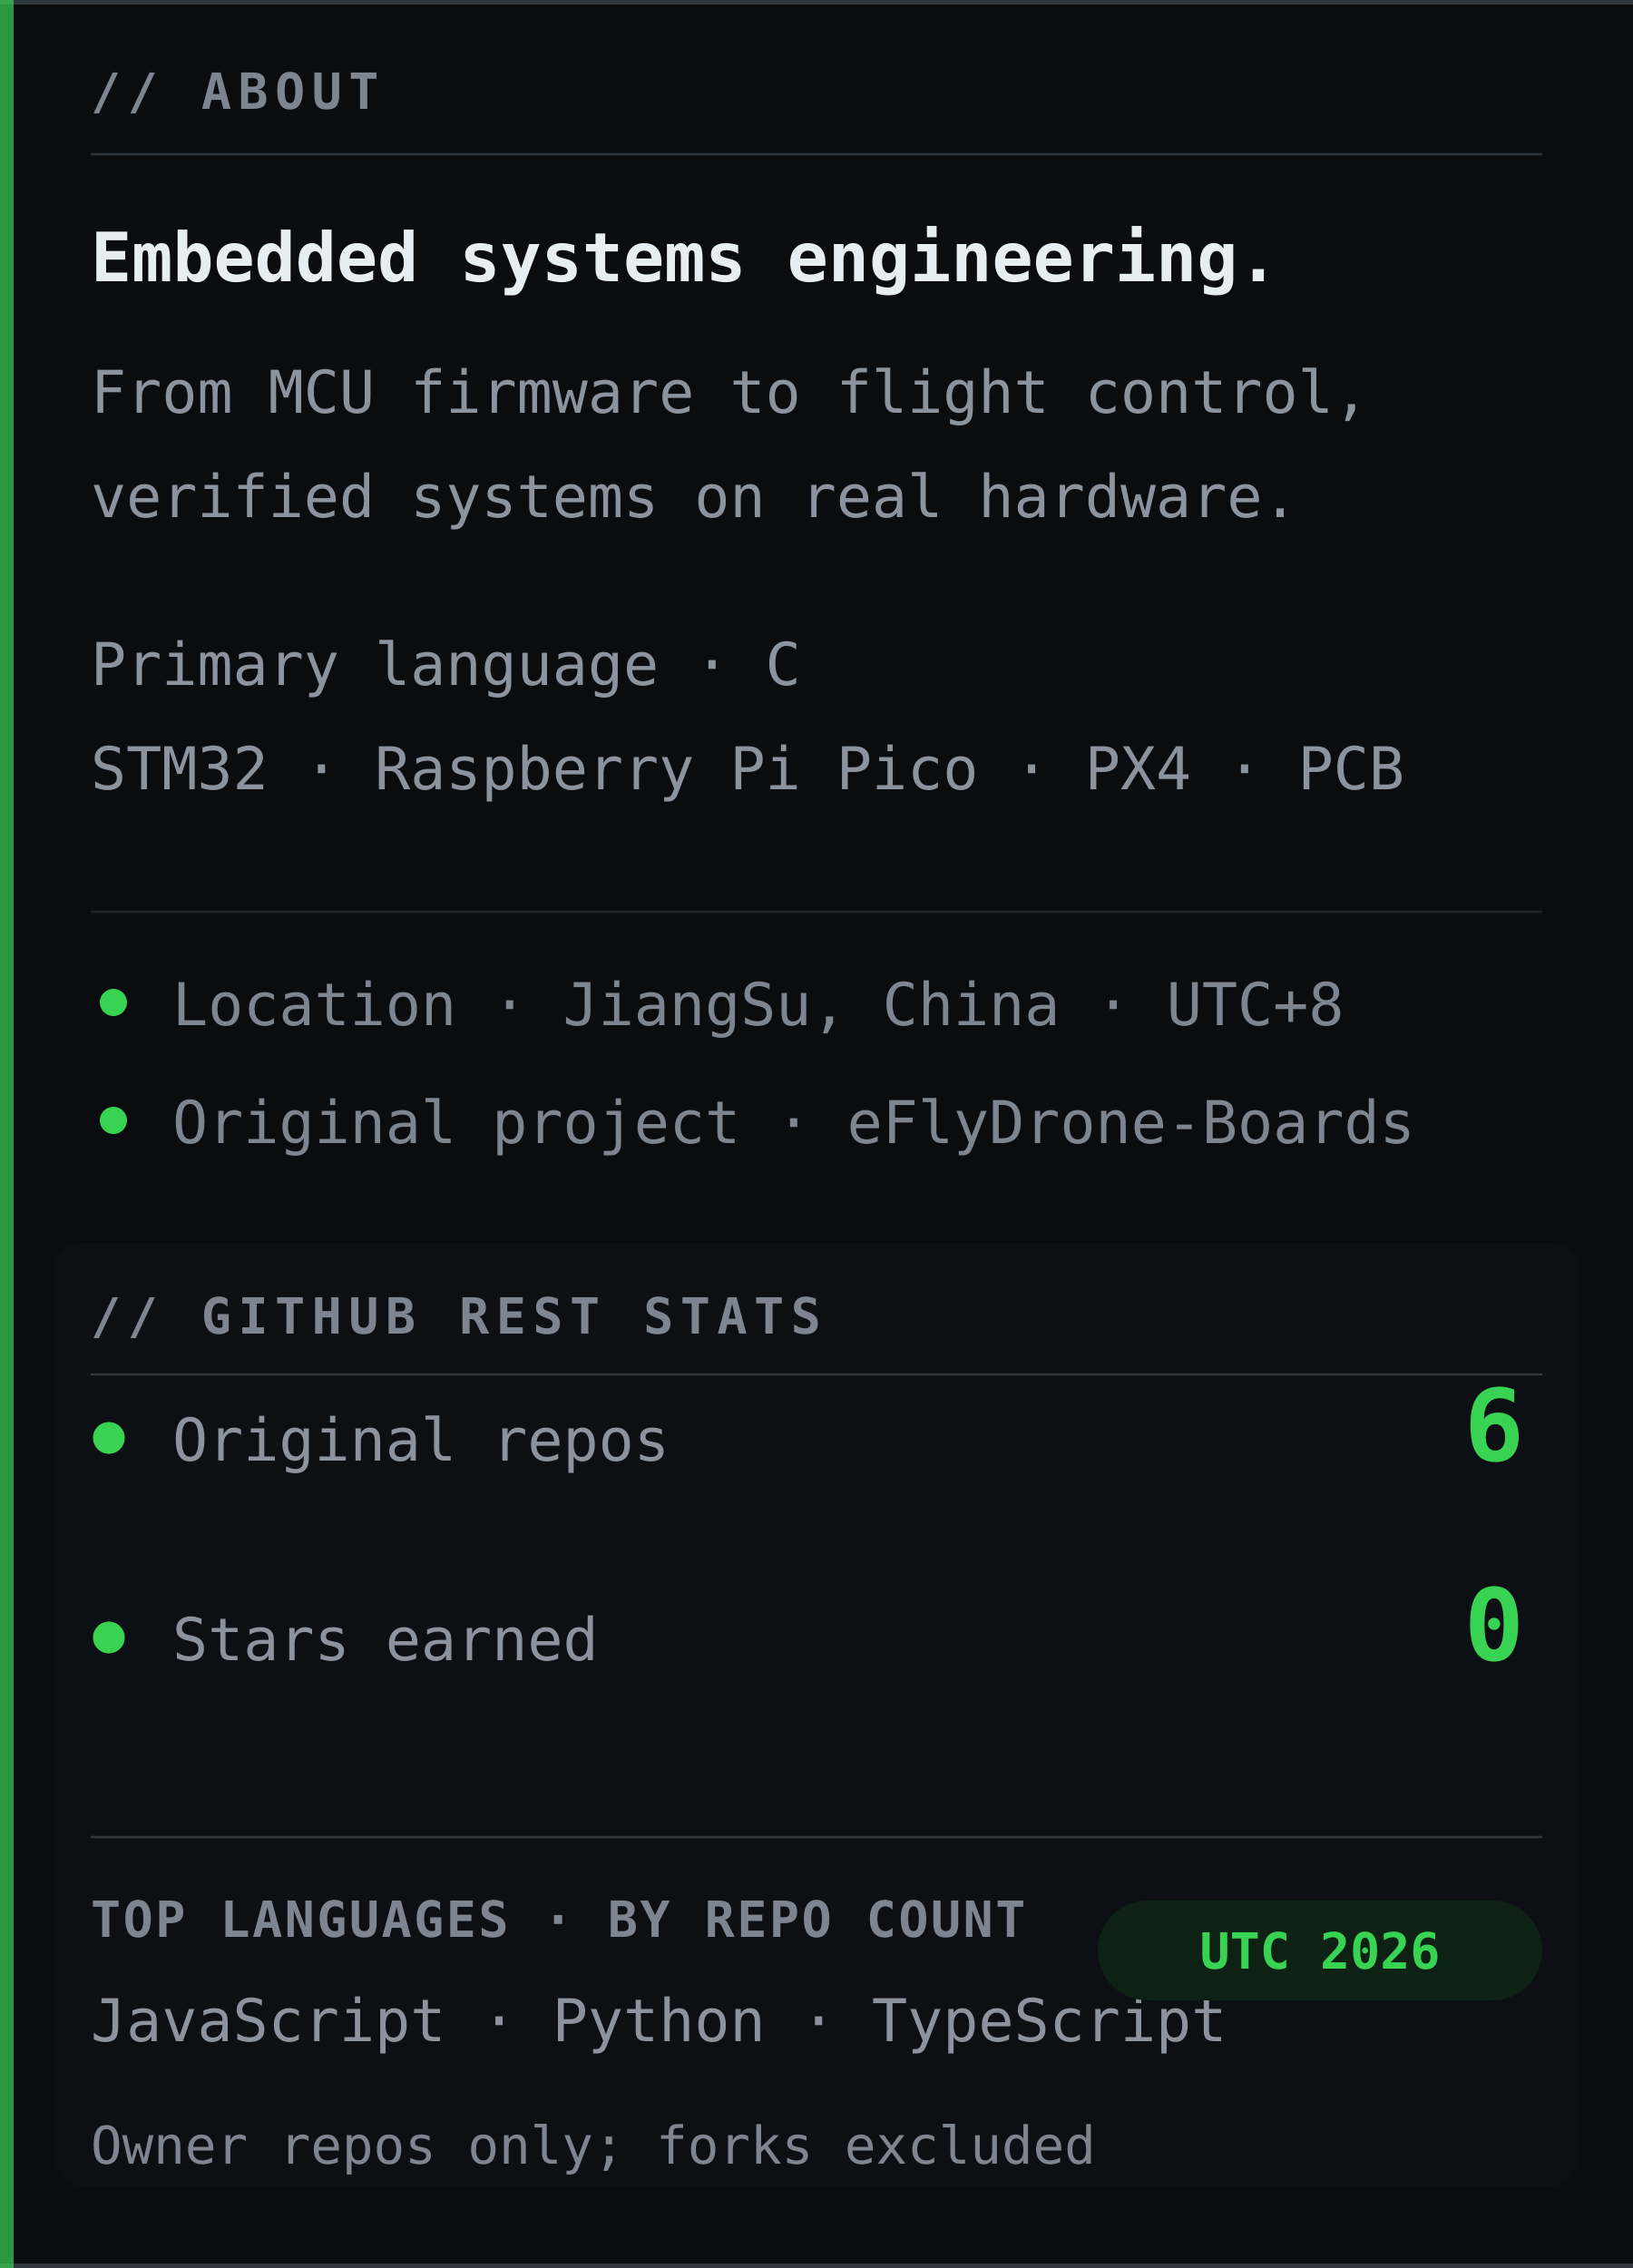
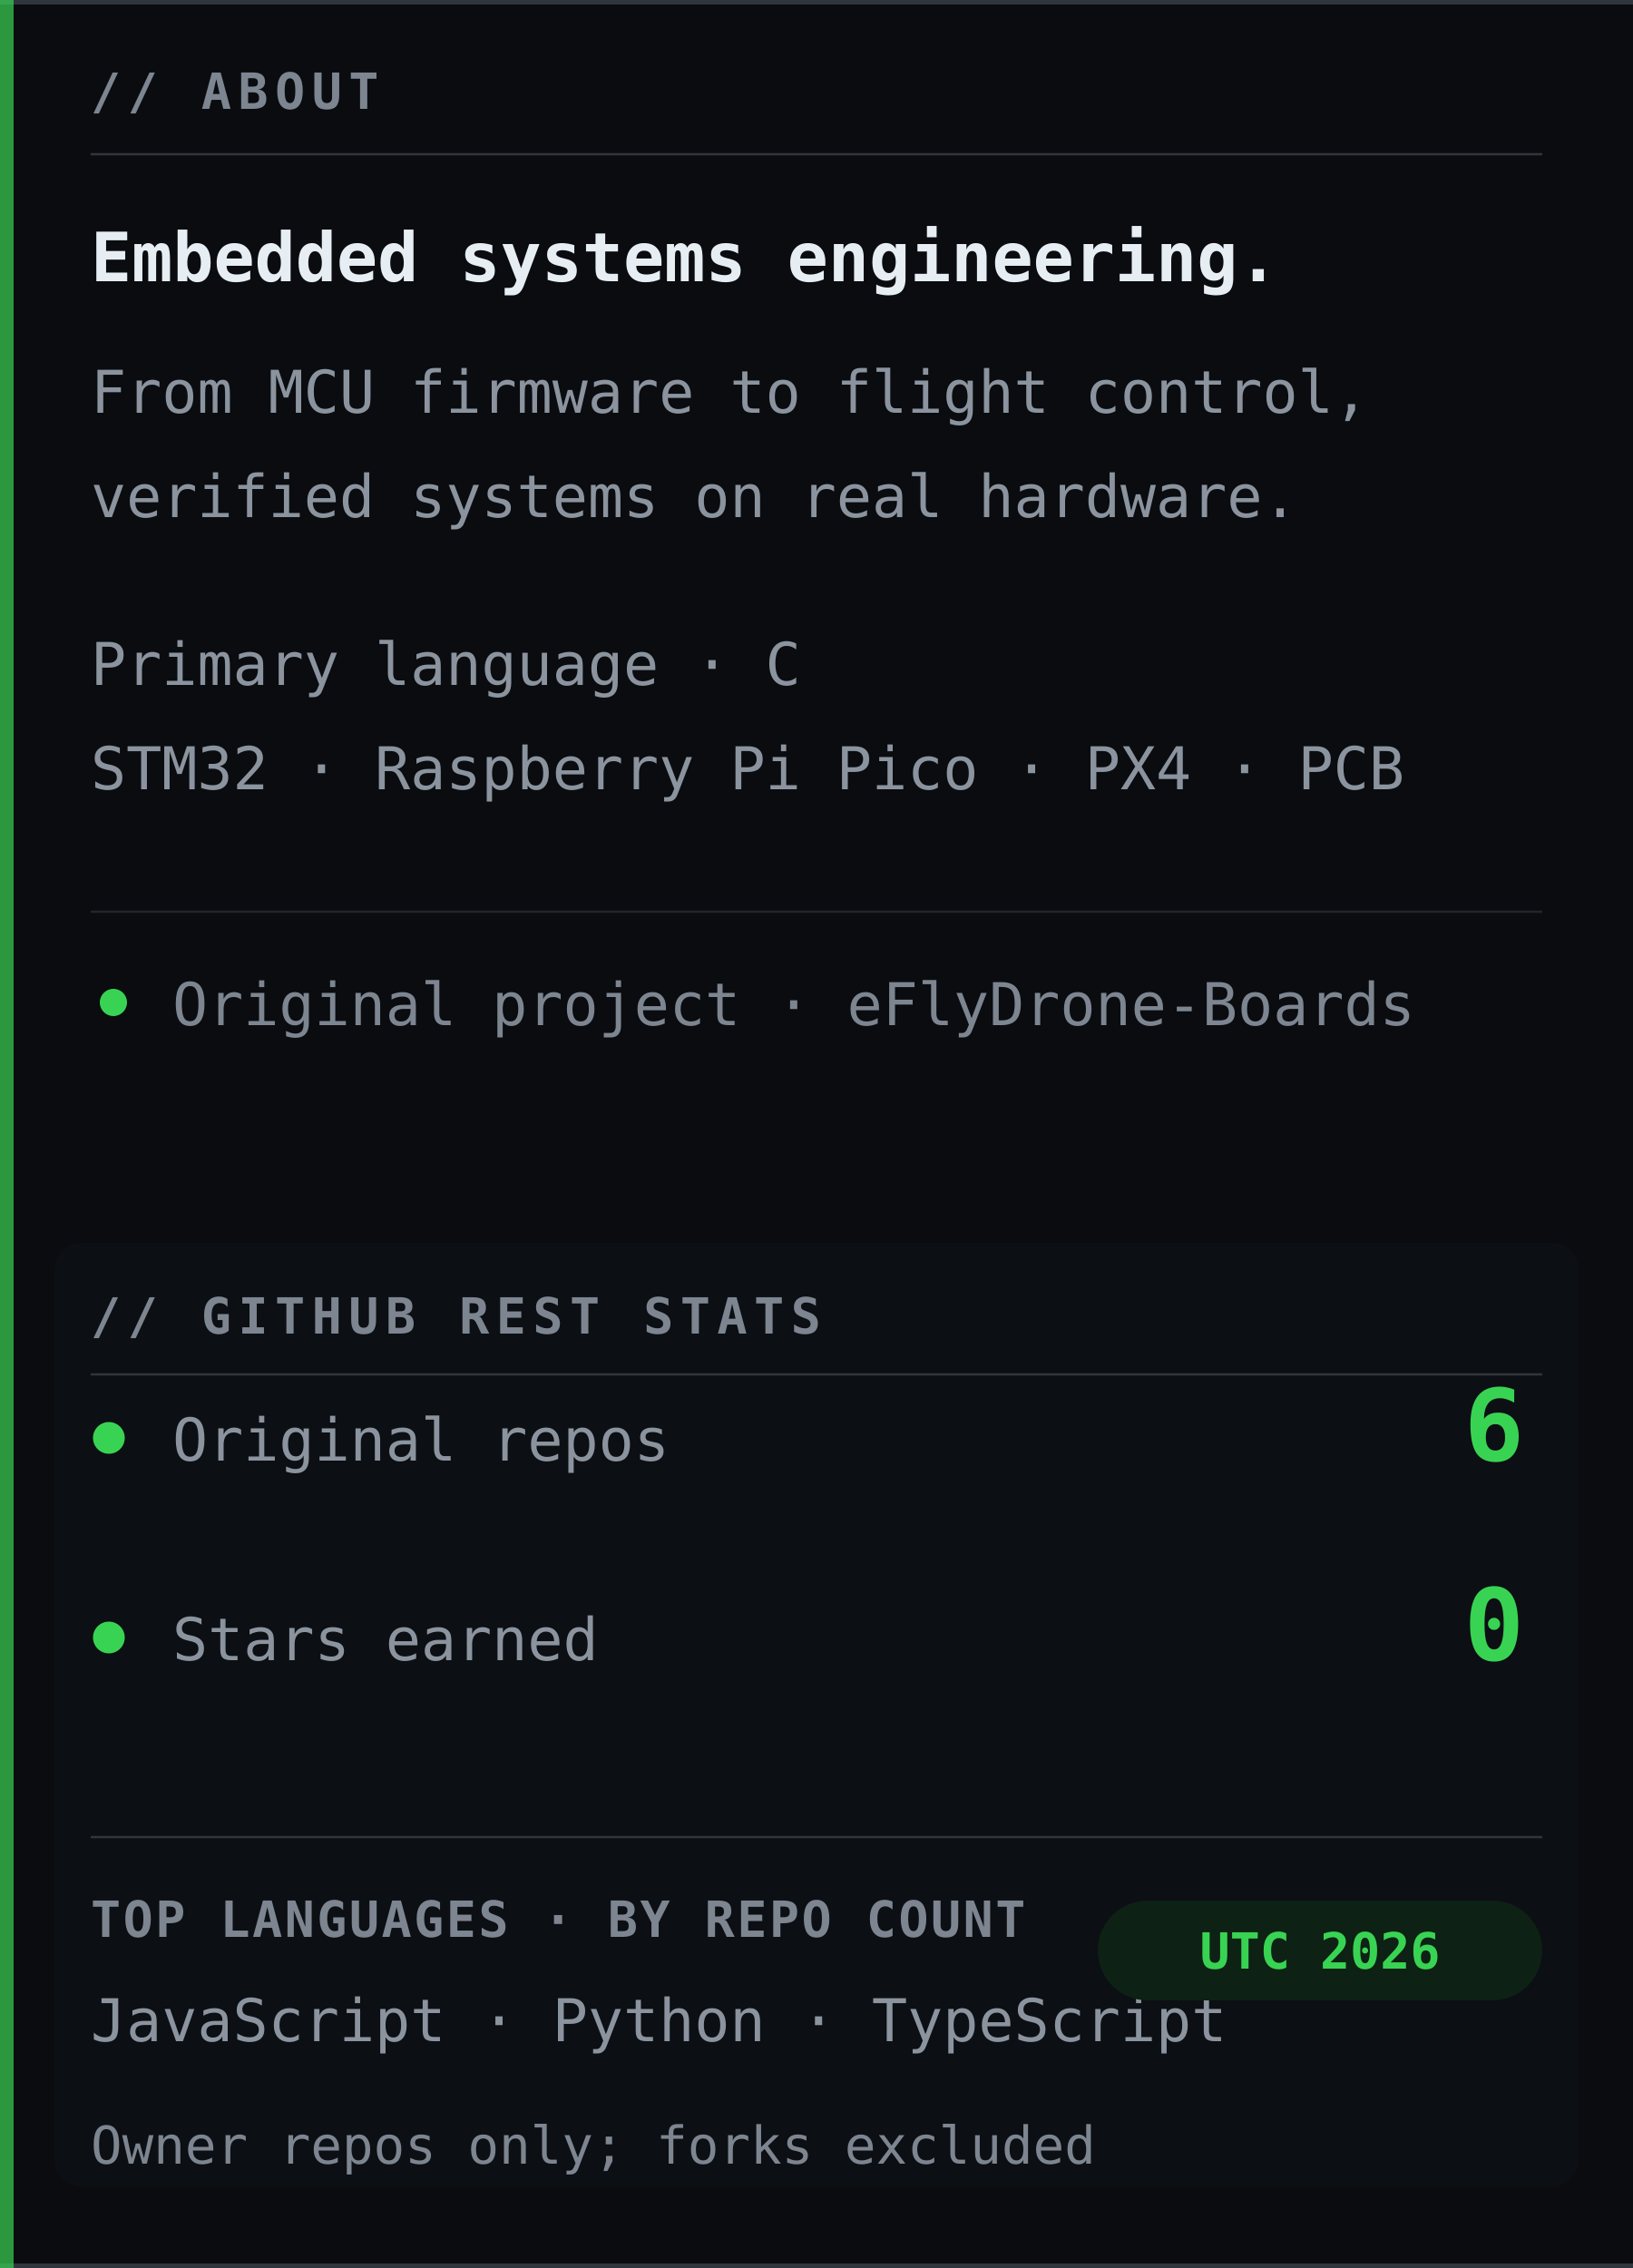
<svg xmlns="http://www.w3.org/2000/svg" width="360" height="500" viewBox="0 0 360 500" role="img" aria-labelledby="title desc">
  <rect width="360" height="500" fill="#0a0c10" />
  <path d="M0 .5H360M0 499.5H360" stroke="#30363d" stroke-width="1" />
  <text x="20" y="24" font-family="Consolas, Menlo, 'DejaVu Sans Mono', 'Courier New', monospace" font-size="11" font-weight="700" letter-spacing="1.5" fill="#7d8590">// ABOUT</text>
  <path d="M20 34H340" stroke="#30363d" stroke-width=".5" />
  <text x="20" y="62" font-family="Consolas, Menlo, 'DejaVu Sans Mono', 'Courier New', monospace" font-size="15" font-weight="700" fill="#e6edf3">Embedded systems engineering.</text>
  <text x="20" y="91" font-family="Consolas, Menlo, 'DejaVu Sans Mono', 'Courier New', monospace" font-size="13" fill="#8b949e">From MCU firmware to flight control,</text>
  <text x="20" y="114" font-family="Consolas, Menlo, 'DejaVu Sans Mono', 'Courier New', monospace" font-size="13" fill="#8b949e">verified systems on real hardware.</text>
  <text x="20" y="151" font-family="Consolas, Menlo, 'DejaVu Sans Mono', 'Courier New', monospace" font-size="13" fill="#8b949e">Primary language · C</text>
  <text x="20" y="174" font-family="Consolas, Menlo, 'DejaVu Sans Mono', 'Courier New', monospace" font-size="13" fill="#8b949e">STM32 · Raspberry Pi Pico · PX4 · PCB</text>
  <path d="M20 201H340" stroke="#21262d" stroke-width=".5" />
  <circle cx="25" cy="221" r="3" fill="#39d353" />
-   <text x="38" y="226" font-family="Consolas, Menlo, 'DejaVu Sans Mono', 'Courier New', monospace" font-size="13" fill="#7d8590">Location · JiangSu, China · UTC+8</text>
-   <circle cx="25" cy="247" r="3" fill="#39d353" />
-   <text x="38" y="252" font-family="Consolas, Menlo, 'DejaVu Sans Mono', 'Courier New', monospace" font-size="13" fill="#7d8590">Original project · eFlyDrone-Boards</text>
+   <text x="38" y="226" font-family="Consolas, Menlo, 'DejaVu Sans Mono', 'Courier New', monospace" font-size="13" fill="#7d8590">Original project · eFlyDrone-Boards</text>
  <rect x="12" y="274" width="336" height="208" rx="6" fill="#0d1015" opacity=".72" />
  <text x="20" y="294" font-family="Consolas, Menlo, 'DejaVu Sans Mono', 'Courier New', monospace" font-size="11" font-weight="700" letter-spacing="1.5" fill="#7d8590">// GITHUB REST STATS</text>
  <path d="M20 303H340" stroke="#30363d" stroke-width=".5" />
  <circle cx="24" cy="317" r="3.5" fill="#39d353" />
  <text x="38" y="322" font-family="Consolas, Menlo, 'DejaVu Sans Mono', 'Courier New', monospace" font-size="13" fill="#8b949e">Original repos</text>
  <text x="336" y="322" text-anchor="end" font-family="Consolas, Menlo, 'DejaVu Sans Mono', 'Courier New', monospace" font-size="22" font-weight="700" fill="#39d353">6</text>
  <circle cx="24" cy="361" r="3.5" fill="#39d353" />
  <text x="38" y="366" font-family="Consolas, Menlo, 'DejaVu Sans Mono', 'Courier New', monospace" font-size="13" fill="#8b949e">Stars earned</text>
  <text x="336" y="366" text-anchor="end" font-family="Consolas, Menlo, 'DejaVu Sans Mono', 'Courier New', monospace" font-size="22" font-weight="700" fill="#39d353">0</text>
  <path d="M20 405H340" stroke="#30363d" stroke-width=".5" />
  <text x="20" y="427" font-family="Consolas, Menlo, 'DejaVu Sans Mono', 'Courier New', monospace" font-size="11" font-weight="700" letter-spacing=".5" fill="#7d8590">TOP LANGUAGES · BY REPO COUNT</text>
  <text x="20" y="450" font-family="Consolas, Menlo, 'DejaVu Sans Mono', 'Courier New', monospace" font-size="13" fill="#8b949e">JavaScript · Python · TypeScript</text>
  <rect x="242" y="419" width="98" height="22" rx="11" fill="#0d2114" />
  <text x="291" y="434" text-anchor="middle" font-family="Consolas, Menlo, 'DejaVu Sans Mono', 'Courier New', monospace" font-size="11" font-weight="700" fill="#39d353">UTC 2026</text>
  <text x="20" y="477" font-family="Consolas, Menlo, 'DejaVu Sans Mono', 'Courier New', monospace" font-size="11.5" fill="#7d8590">Owner repos only; forks excluded</text>
  <rect width="3" height="500" fill="#39d353" opacity=".7" />
</svg>
